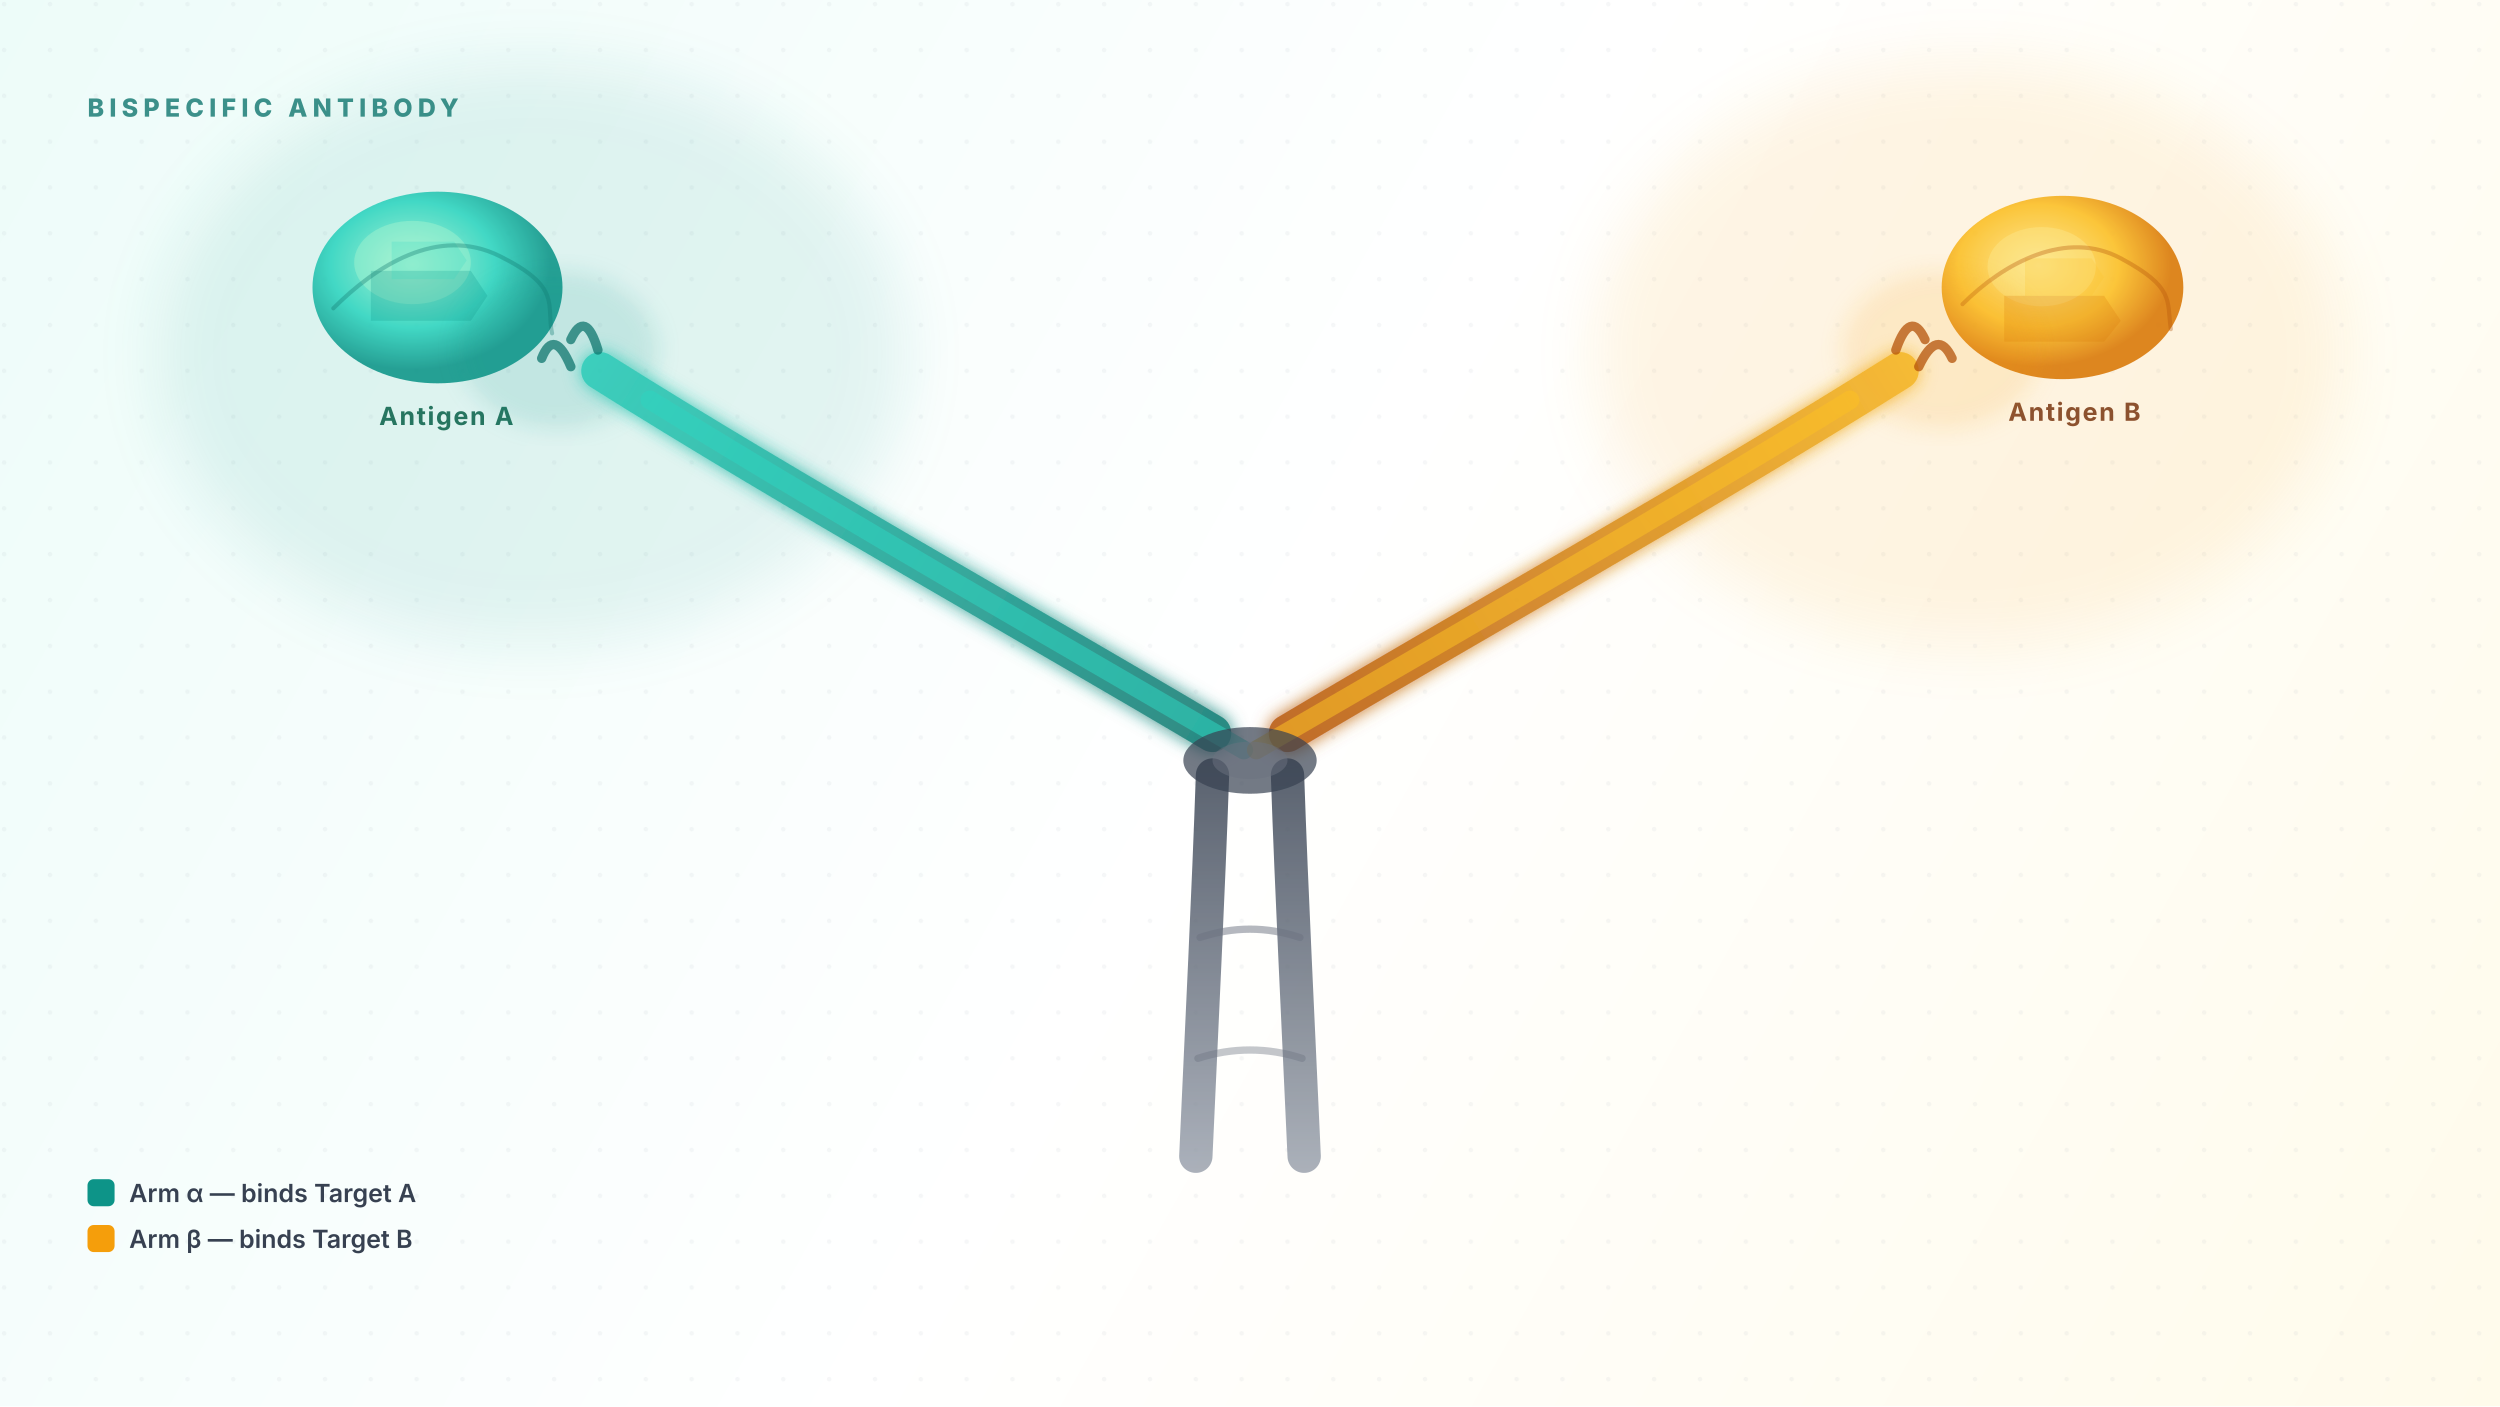
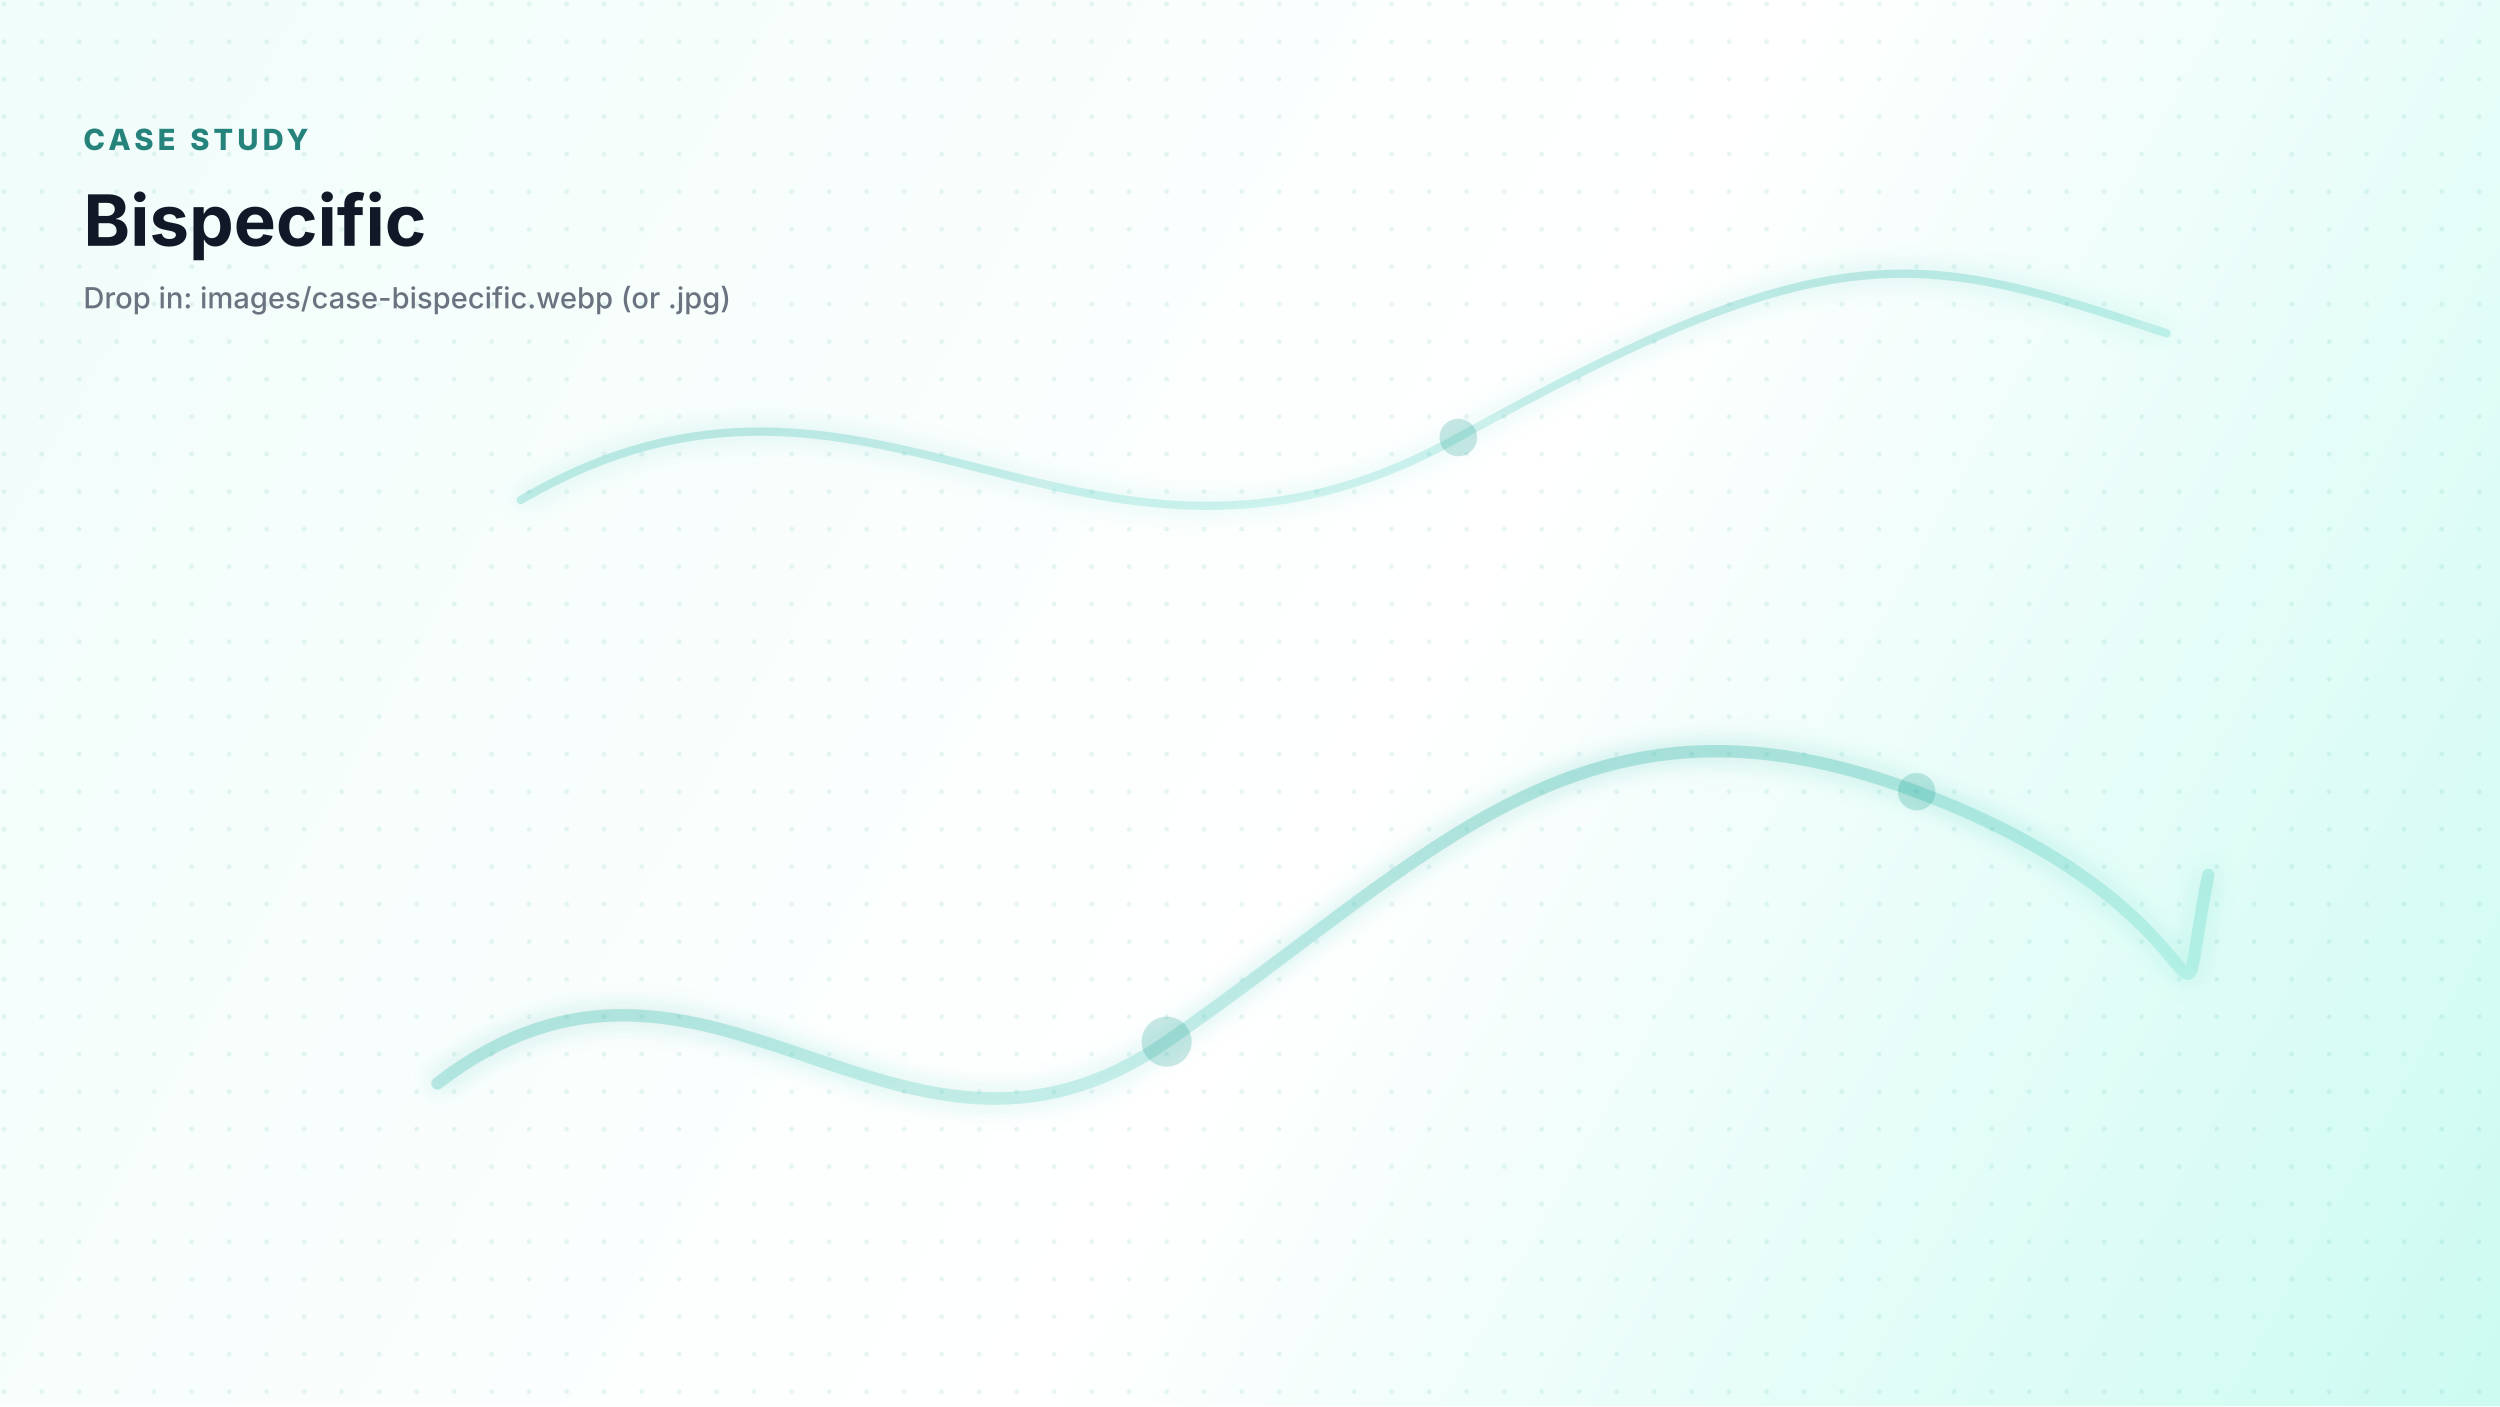
<svg xmlns="http://www.w3.org/2000/svg" width="1200" height="675" viewBox="0 0 1200 675">
  <defs>
    <linearGradient id="bg" x1="0" y1="0" x2="1200" y2="675" gradientUnits="userSpaceOnUse">
-       <stop offset="0" stop-color="#edfcf9" />
-       <stop offset="0.5" stop-color="#ffffff" />
-       <stop offset="1" stop-color="#fffbeb" />
+       <stop offset="0" stop-color="#f0fdfa" />
+       <stop offset="0.55" stop-color="#ffffff" />
+       <stop offset="1" stop-color="#ccfbf1" />
    </linearGradient>
-     <linearGradient id="g-teal" x1="600" y1="370" x2="250" y2="155" gradientUnits="userSpaceOnUse">
-       <stop offset="0" stop-color="#0f766e" />
-       <stop offset="1" stop-color="#2dd4bf" />
+     <linearGradient id="line" x1="0" y1="0" x2="1" y2="1">
+       <stop offset="0" stop-color="#0d9488" stop-opacity="0.70" />
+       <stop offset="1" stop-color="#2dd4bf" stop-opacity="0.28" />
    </linearGradient>
-     <linearGradient id="g-amber" x1="600" y1="370" x2="950" y2="155" gradientUnits="userSpaceOnUse">
-       <stop offset="0" stop-color="#b45309" />
-       <stop offset="1" stop-color="#fbbf24" />
-     </linearGradient>
-     <linearGradient id="g-fc" x1="600" y1="370" x2="600" y2="570" gradientUnits="userSpaceOnUse">
-       <stop offset="0" stop-color="#374151" />
-       <stop offset="1" stop-color="#9ca3af" />
-     </linearGradient>
-     <radialGradient id="rg-agA" cx="40%" cy="38%" r="55%">
-       <stop offset="0" stop-color="#a7f3d0" />
-       <stop offset="0.6" stop-color="#2dd4bf" />
-       <stop offset="1" stop-color="#0d9488" />
-     </radialGradient>
-     <radialGradient id="rg-agB" cx="40%" cy="38%" r="55%">
-       <stop offset="0" stop-color="#fde68a" />
-       <stop offset="0.6" stop-color="#fbbf24" />
-       <stop offset="1" stop-color="#d97706" />
-     </radialGradient>
-     <filter id="blur-lg">
-       <feGaussianBlur stdDeviation="14" />
-     </filter>
-     <filter id="blur-sm">
-       <feGaussianBlur stdDeviation="5" />
-     </filter>
-     <filter id="ribbon-glow" x="-20%" y="-20%" width="140%" height="140%">
-       <feGaussianBlur stdDeviation="4" result="b" />
+     <pattern id="dots" width="18" height="18" patternUnits="userSpaceOnUse">
+       <circle cx="2" cy="2" r="1.2" fill="#0d9488" opacity="0.09" />
+     </pattern>
+     <filter id="soft">
+       <feGaussianBlur stdDeviation="6" result="b" />
      <feMerge>
        <feMergeNode in="b" />
        <feMergeNode in="SourceGraphic" />
      </feMerge>
    </filter>
-     <pattern id="dots" width="22" height="22" patternUnits="userSpaceOnUse">
-       <circle cx="2" cy="2" r="1.1" fill="#9ca3af" opacity="0.09" />
-     </pattern>
  </defs>
  <rect width="1200" height="675" fill="url(#bg)" />
  <rect width="1200" height="675" fill="url(#dots)" />
-   <ellipse cx="255" cy="170" rx="180" ry="140" fill="#0d9488" opacity="0.10" filter="url(#blur-lg)" />
-   <ellipse cx="945" cy="170" rx="180" ry="140" fill="#f59e0b" opacity="0.10" filter="url(#blur-lg)" />
-   <g transform="translate(210,138)">
-     <ellipse cx="0" cy="0" rx="60" ry="46" fill="url(#rg-agA)" opacity="0.88" />
-     <ellipse cx="-12" cy="-12" rx="28" ry="20" fill="#a7f3d0" opacity="0.45" />
-     <path d="M-32,-8 H16 L24,4 L16,16 H-32 Z" fill="#0d9488" opacity="0.25" />
-     <path d="M-22,-22 H8 L14,-13 L8,-4 H-22 Z" fill="#2dd4bf" opacity="0.22" />
-     <path d="M-50 10 C-30 -10, 0 -30, 30 -15 S 52 8, 55 22" stroke="#0f766e" stroke-width="2" fill="none" opacity="0.35" stroke-linecap="round" />
-     <text x="-28" y="66" font-family="Inter,-apple-system,sans-serif" font-size="12" fill="#065f46" font-weight="700" letter-spacing="0.8" opacity="0.85">Antigen A</text>
+   <g opacity="0.55" fill="none" stroke="url(#line)" stroke-width="6" stroke-linecap="round" stroke-linejoin="round" filter="url(#soft)">
+     <path d="M210 520 C 340 420, 430 590, 560 500 S 760 320, 920 380 S 1040 520, 1060 420" />
+     <path d="M250 240 C 420 140, 520 310, 700 210 S 920 120, 1040 160" stroke-width="4" opacity="0.85" />
  </g>
-   <g transform="translate(990,138)">
-     <ellipse cx="0" cy="0" rx="58" ry="44" fill="url(#rg-agB)" opacity="0.88" />
-     <ellipse cx="-10" cy="-10" rx="26" ry="19" fill="#fde68a" opacity="0.45" />
-     <path d="M-28,4 H20 L28,16 L20,26 H-28 Z" fill="#d97706" opacity="0.25" />
-     <path d="M-18,-14 H14 L20,-5 L14,4 H-18 Z" fill="#fbbf24" opacity="0.22" />
-     <path d="M-48 8 C-28 -12, 2 -28, 28 -14 S 50 6, 52 20" stroke="#b45309" stroke-width="2" fill="none" opacity="0.35" stroke-linecap="round" />
-     <text x="-26" y="64" font-family="Inter,-apple-system,sans-serif" font-size="12" fill="#78350f" font-weight="700" letter-spacing="0.8" opacity="0.85">Antigen B</text>
+   <g fill="#0d9488" opacity="0.22">
+     <circle cx="560" cy="500" r="12" />
+     <circle cx="920" cy="380" r="9" />
+     <circle cx="700" cy="210" r="9" />
  </g>
-   <ellipse cx="268" cy="168" rx="48" ry="38" fill="#0d9488" opacity="0.14" filter="url(#blur-sm)" />
-   <ellipse cx="932" cy="168" rx="48" ry="38" fill="#f59e0b" opacity="0.14" filter="url(#blur-sm)" />
-   <path d="M 582 352 C 498 302, 380 236, 288 178" stroke="url(#g-teal)" stroke-width="18" fill="none" stroke-linecap="round" opacity="0.88" filter="url(#ribbon-glow)" />
-   <path d="M 597 360 C 518 314, 406 250, 312 192" stroke="#2dd4bf" stroke-width="9" fill="none" stroke-linecap="round" opacity="0.55" />
-   <path d="M 618 352 C 702 302, 820 236, 912 178" stroke="url(#g-amber)" stroke-width="18" fill="none" stroke-linecap="round" opacity="0.88" filter="url(#ribbon-glow)" />
-   <path d="M 603 360 C 682 314, 794 250, 888 192" stroke="#fbbf24" stroke-width="9" fill="none" stroke-linecap="round" opacity="0.55" />
-   <path d="M 582 372 C 580 430, 577 488, 574 555" stroke="url(#g-fc)" stroke-width="16" fill="none" stroke-linecap="round" opacity="0.82" />
-   <path d="M 618 372 C 620 430, 623 488, 626 555" stroke="url(#g-fc)" stroke-width="16" fill="none" stroke-linecap="round" opacity="0.82" />
-   <path d="M 576 450 Q 600 442 624 450" stroke="#6b7280" stroke-width="3.5" fill="none" opacity="0.50" stroke-linecap="round" />
-   <path d="M 575 508 Q 600 500 625 508" stroke="#6b7280" stroke-width="3.5" fill="none" opacity="0.40" stroke-linecap="round" />
-   <ellipse cx="600" cy="365" rx="32" ry="16" fill="#374151" opacity="0.70" />
-   <ellipse cx="600" cy="365" rx="18" ry="9" fill="#6b7280" opacity="0.50" />
-   <g fill="none" stroke="#0f766e" stroke-width="4.5" stroke-linecap="round" opacity="0.75">
-     <path d="M 274 176 Q 266 157, 260 172" />
-     <path d="M 287 168 Q 281 148, 274 163" />
+   <g font-family="Inter, -apple-system, BlinkMacSystemFont, 'Segoe UI', Roboto, sans-serif">
+     <text x="40" y="72" font-size="14" fill="#0f766e" font-weight="800" letter-spacing="2" opacity="0.9">CASE STUDY</text>
+     <text x="40" y="118" font-size="34" fill="#111827" font-weight="750">Bispecific</text>
+     <text x="40" y="148" font-size="14" fill="#6b7280" font-weight="500">Drop in: images/case-bispecific.webp (or .jpg)</text>
  </g>
-   <g fill="none" stroke="#b45309" stroke-width="4.5" stroke-linecap="round" opacity="0.75">
-     <path d="M 921 176 Q 930 157, 937 172" />
-     <path d="M 910 168 Q 917 148, 924 163" />
-   </g>
-   <g transform="translate(42, 566)">
-     <rect x="0" y="0" width="13" height="13" rx="3" fill="#0d9488" />
-     <text x="20" y="11" font-family="Inter,-apple-system,sans-serif" font-size="12" fill="#374151" font-weight="600">Arm α — binds Target A</text>
-     <rect x="0" y="22" width="13" height="13" rx="3" fill="#f59e0b" />
-     <text x="20" y="33" font-family="Inter,-apple-system,sans-serif" font-size="12" fill="#374151" font-weight="600">Arm β — binds Target B</text>
-   </g>
-   <text x="42" y="56" font-family="Inter,-apple-system,sans-serif" font-size="12" fill="#0f766e" font-weight="800" letter-spacing="2.5" opacity="0.80">BISPECIFIC ANTIBODY</text>
</svg>
